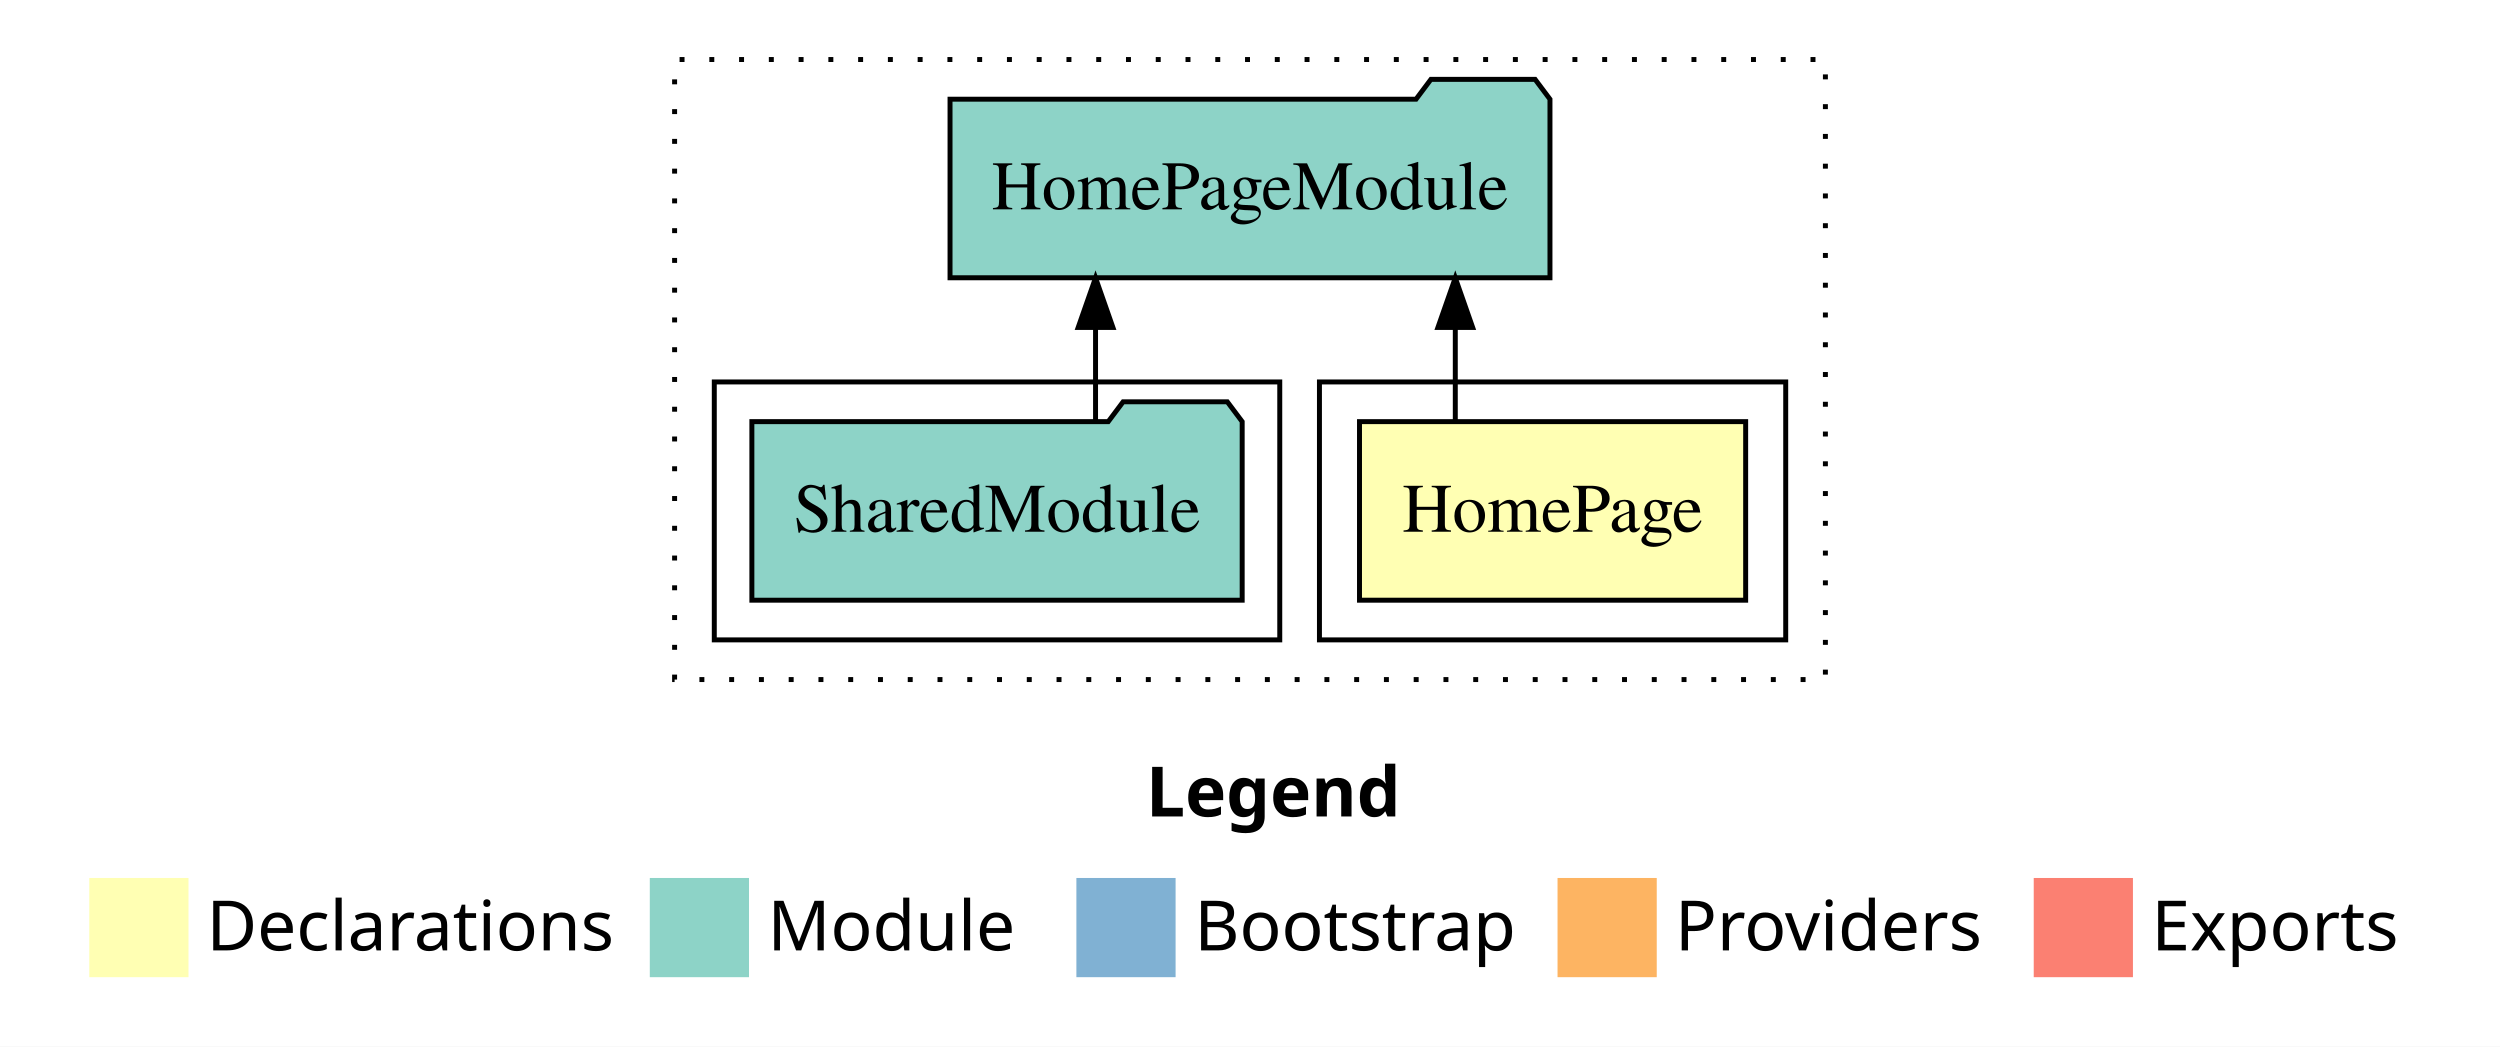
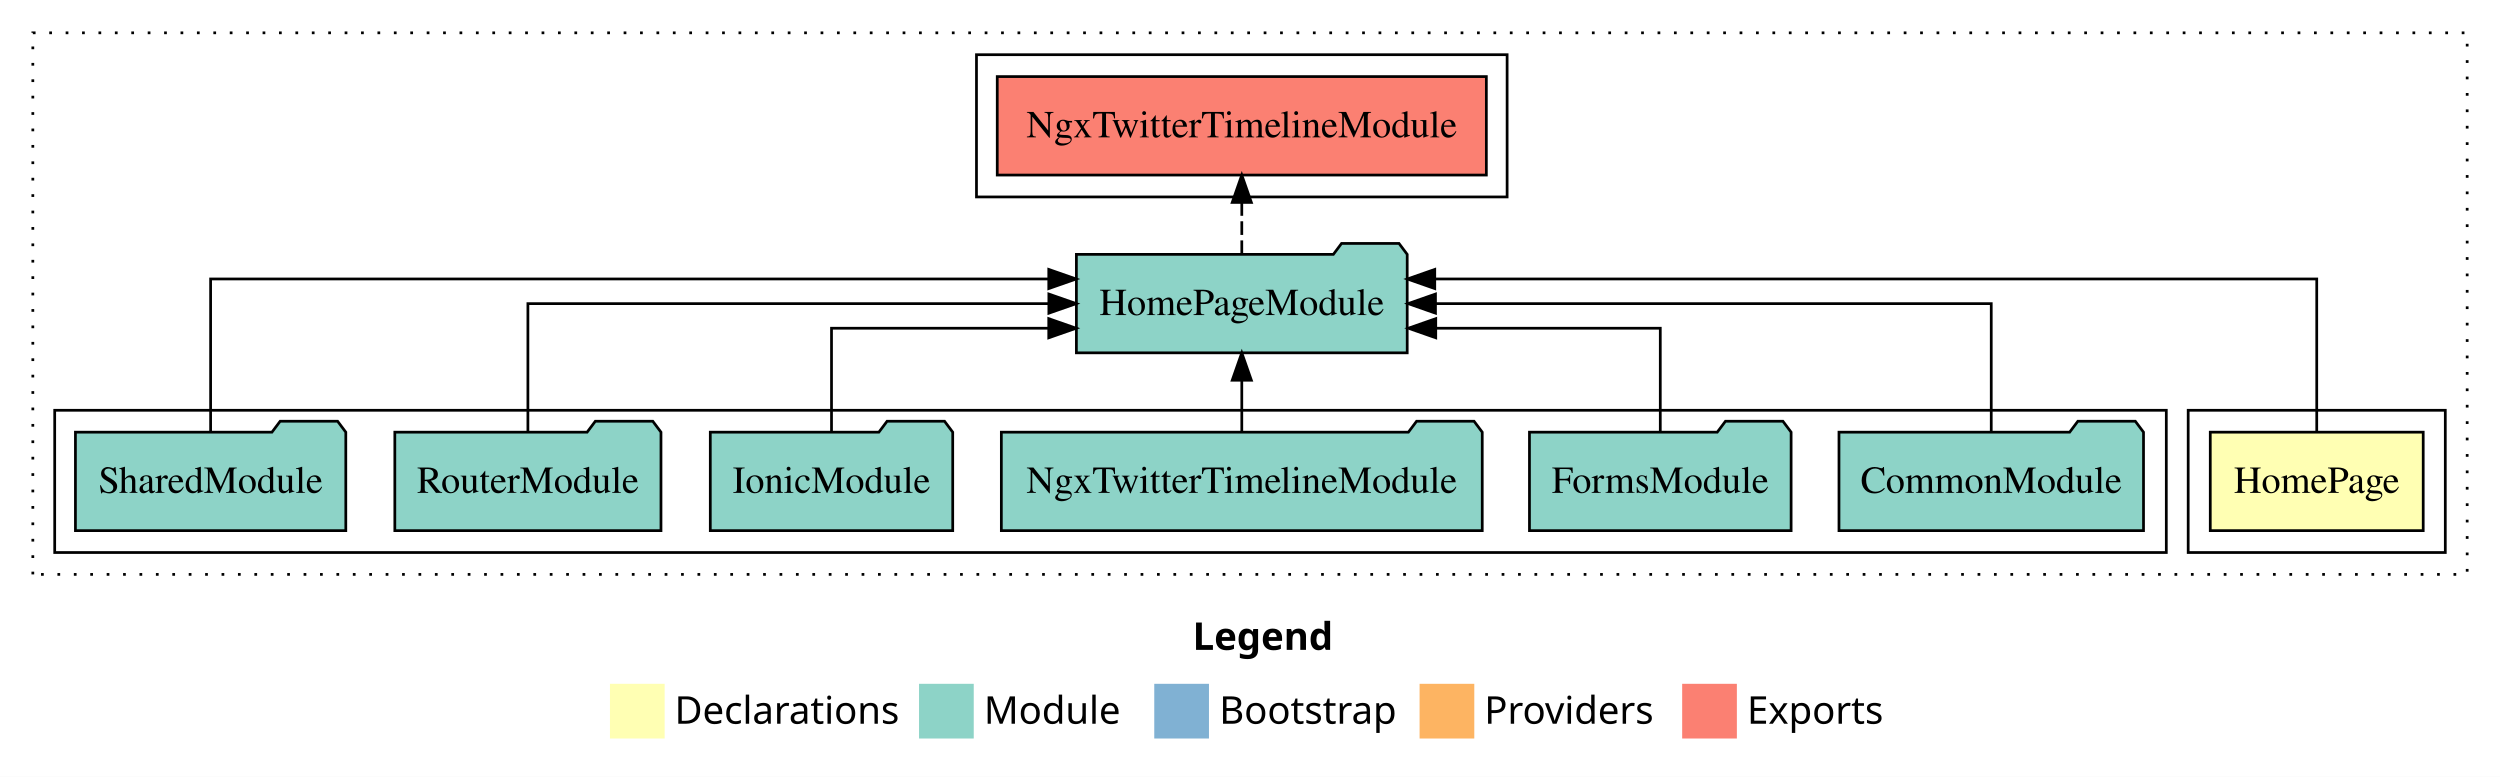
- <svg xmlns="http://www.w3.org/2000/svg" width="504pt" height="211pt" viewBox="0.00 0.00 504.00 211.00">
-   <g id="graph0" class="graph" transform="scale(1 1) rotate(0) translate(4 207)">
-     <polygon fill="#ffffff" stroke="transparent" points="-4,4 -4,-207 500,-207 500,4 -4,4" />
-     <text text-anchor="start" x="227.009" y="-42.4" font-family="sans-serif" font-weight="bold" font-size="14.00" fill="#000000">Legend</text>
-     <polygon fill="#ffffb3" stroke="transparent" points="14,-10 14,-30 34,-30 34,-10 14,-10" />
-     <text text-anchor="start" x="37.629" y="-15.4" font-family="sans-serif" font-size="14.00" fill="#000000">  Declarations</text>
-     <polygon fill="#8dd3c7" stroke="transparent" points="127,-10 127,-30 147,-30 147,-10 127,-10" />
-     <text text-anchor="start" x="150.725" y="-15.4" font-family="sans-serif" font-size="14.00" fill="#000000">  Module</text>
-     <polygon fill="#80b1d3" stroke="transparent" points="213,-10 213,-30 233,-30 233,-10 213,-10" />
-     <text text-anchor="start" x="236.781" y="-15.4" font-family="sans-serif" font-size="14.00" fill="#000000">  Bootstrap</text>
-     <polygon fill="#fdb462" stroke="transparent" points="310,-10 310,-30 330,-30 330,-10 310,-10" />
-     <text text-anchor="start" x="333.673" y="-15.4" font-family="sans-serif" font-size="14.00" fill="#000000">  Providers</text>
-     <polygon fill="#fb8072" stroke="transparent" points="406,-10 406,-30 426,-30 426,-10 406,-10" />
-     <text text-anchor="start" x="429.726" y="-15.4" font-family="sans-serif" font-size="14.00" fill="#000000">  Exports</text>
+ <svg xmlns="http://www.w3.org/2000/svg" width="914pt" height="284pt" viewBox="0.00 0.00 914.00 284.00">
+   <g id="graph0" class="graph" transform="scale(1 1) rotate(0) translate(4 280)">
+     <polygon fill="#ffffff" stroke="transparent" points="-4,4 -4,-280 910,-280 910,4 -4,4" />
+     <text text-anchor="start" x="432.009" y="-42.4" font-family="sans-serif" font-weight="bold" font-size="14.00" fill="#000000">Legend</text>
+     <polygon fill="#ffffb3" stroke="transparent" points="219,-10 219,-30 239,-30 239,-10 219,-10" />
+     <text text-anchor="start" x="242.629" y="-15.4" font-family="sans-serif" font-size="14.00" fill="#000000">  Declarations</text>
+     <polygon fill="#8dd3c7" stroke="transparent" points="332,-10 332,-30 352,-30 352,-10 332,-10" />
+     <text text-anchor="start" x="355.725" y="-15.4" font-family="sans-serif" font-size="14.00" fill="#000000">  Module</text>
+     <polygon fill="#80b1d3" stroke="transparent" points="418,-10 418,-30 438,-30 438,-10 418,-10" />
+     <text text-anchor="start" x="441.781" y="-15.4" font-family="sans-serif" font-size="14.00" fill="#000000">  Bootstrap</text>
+     <polygon fill="#fdb462" stroke="transparent" points="515,-10 515,-30 535,-30 535,-10 515,-10" />
+     <text text-anchor="start" x="538.673" y="-15.4" font-family="sans-serif" font-size="14.00" fill="#000000">  Providers</text>
+     <polygon fill="#fb8072" stroke="transparent" points="611,-10 611,-30 631,-30 631,-10 611,-10" />
+     <text text-anchor="start" x="634.726" y="-15.4" font-family="sans-serif" font-size="14.00" fill="#000000">  Exports</text>
    <g id="clust1" class="cluster">
-       <polygon fill="none" stroke="#000000" stroke-dasharray="1,5" points="132,-70 132,-195 364,-195 364,-70 132,-70" />
+       <polygon fill="none" stroke="#000000" stroke-dasharray="1,5" points="8,-70 8,-268 898,-268 898,-70 8,-70" />
    </g>
    <g id="clust2" class="cluster">
-       <polygon fill="none" stroke="#000000" points="262,-78 262,-130 356,-130 356,-78 262,-78" />
+       <polygon fill="none" stroke="#000000" points="796,-78 796,-130 890,-130 890,-78 796,-78" />
    </g>
    <g id="clust4" class="cluster">
-       <polygon fill="none" stroke="#000000" points="140,-78 140,-130 254,-130 254,-78 140,-78" />
+       <polygon fill="none" stroke="#000000" points="16,-78 16,-130 788,-130 788,-78 16,-78" />
+     </g>
+     <g id="clust5" class="cluster">
+       <polygon fill="none" stroke="#000000" points="353,-208 353,-260 547,-260 547,-208 353,-208" />
    </g>
    <g id="node1" class="node">
-       <polygon fill="#ffffb3" stroke="#000000" points="347.925,-122 270.075,-122 270.075,-86 347.925,-86 347.925,-122" />
-       <text text-anchor="middle" x="309" y="-99.8" font-family="Times,serif" font-size="14.00" fill="#000000">HomePage</text>
+       <polygon fill="#ffffb3" stroke="#000000" points="881.925,-122 804.075,-122 804.075,-86 881.925,-86 881.925,-122" />
+       <text text-anchor="middle" x="843" y="-99.8" font-family="Times,serif" font-size="14.00" fill="#000000">HomePage</text>
    </g>
    <g id="node2" class="node">
-       <polygon fill="#8dd3c7" stroke="#000000" points="308.473,-187 305.473,-191 284.473,-191 281.473,-187 187.527,-187 187.527,-151 308.473,-151 308.473,-187" />
-       <text text-anchor="middle" x="248" y="-164.8" font-family="Times,serif" font-size="14.00" fill="#000000">HomePageModule</text>
+       <polygon fill="#8dd3c7" stroke="#000000" points="510.473,-187 507.473,-191 486.473,-191 483.473,-187 389.527,-187 389.527,-151 510.473,-151 510.473,-187" />
+       <text text-anchor="middle" x="450" y="-164.8" font-family="Times,serif" font-size="14.00" fill="#000000">HomePageModule</text>
    </g>
    <g id="edge1" class="edge">
-       <path fill="none" stroke="#000000" d="M289.387,-122.106C289.387,-122.106 289.387,-140.991 289.387,-140.991" />
-       <polygon fill="#000000" stroke="#000000" points="285.887,-140.991 289.387,-150.991 292.887,-140.991 285.887,-140.991" />
+       <path fill="none" stroke="#000000" d="M843,-122.292C843,-144.206 843,-178 843,-178 843,-178 520.545,-178 520.545,-178" />
+       <polygon fill="#000000" stroke="#000000" points="520.545,-174.5 510.545,-178 520.545,-181.5 520.545,-174.5" />
+     </g>
+     <g id="node9" class="node">
+       <polygon fill="#fb8072" stroke="#000000" points="539.407,-252 360.593,-252 360.593,-216 539.407,-216 539.407,-252" />
+       <text text-anchor="middle" x="450" y="-229.8" font-family="Times,serif" font-size="14.00" fill="#000000">NgxTwitterTimelineModule </text>
+     </g>
+     <g id="edge8" class="edge">
+       <path fill="none" stroke="#000000" stroke-dasharray="5,2" d="M450,-187.106C450,-187.106 450,-205.991 450,-205.991" />
+       <polygon fill="#000000" stroke="#000000" points="446.5,-205.991 450,-215.991 453.5,-205.991 446.5,-205.991" />
    </g>
    <g id="node3" class="node">
-       <polygon fill="#8dd3c7" stroke="#000000" points="246.423,-122 243.423,-126 222.423,-126 219.423,-122 147.577,-122 147.577,-86 246.423,-86 246.423,-122" />
-       <text text-anchor="middle" x="197" y="-99.8" font-family="Times,serif" font-size="14.00" fill="#000000">SharedModule</text>
+       <polygon fill="#8dd3c7" stroke="#000000" points="779.668,-122 776.668,-126 755.668,-126 752.668,-122 668.332,-122 668.332,-86 779.668,-86 779.668,-122" />
+       <text text-anchor="middle" x="724" y="-99.8" font-family="Times,serif" font-size="14.00" fill="#000000">CommonModule</text>
    </g>
    <g id="edge2" class="edge">
-       <path fill="none" stroke="#000000" d="M216.862,-122.106C216.862,-122.106 216.862,-140.991 216.862,-140.991" />
-       <polygon fill="#000000" stroke="#000000" points="213.362,-140.991 216.862,-150.991 220.362,-140.991 213.362,-140.991" />
+       <path fill="none" stroke="#000000" d="M724,-122.106C724,-141.339 724,-169 724,-169 724,-169 520.809,-169 520.809,-169" />
+       <polygon fill="#000000" stroke="#000000" points="520.809,-165.5 510.81,-169 520.809,-172.5 520.809,-165.5" />
+     </g>
+     <g id="node4" class="node">
+       <polygon fill="#8dd3c7" stroke="#000000" points="650.829,-122 647.829,-126 626.829,-126 623.829,-122 555.171,-122 555.171,-86 650.829,-86 650.829,-122" />
+       <text text-anchor="middle" x="603" y="-99.8" font-family="Times,serif" font-size="14.00" fill="#000000">FormsModule</text>
+     </g>
+     <g id="edge3" class="edge">
+       <path fill="none" stroke="#000000" d="M603,-122.027C603,-138.398 603,-160 603,-160 603,-160 520.909,-160 520.909,-160" />
+       <polygon fill="#000000" stroke="#000000" points="520.909,-156.5 510.909,-160 520.909,-163.5 520.909,-156.5" />
+     </g>
+     <g id="node5" class="node">
+       <polygon fill="#8dd3c7" stroke="#000000" points="537.907,-122 534.907,-126 513.907,-126 510.907,-122 362.093,-122 362.093,-86 537.907,-86 537.907,-122" />
+       <text text-anchor="middle" x="450" y="-99.8" font-family="Times,serif" font-size="14.00" fill="#000000">NgxTwitterTimelineModule</text>
+     </g>
+     <g id="edge4" class="edge">
+       <path fill="none" stroke="#000000" d="M450,-122.106C450,-122.106 450,-140.991 450,-140.991" />
+       <polygon fill="#000000" stroke="#000000" points="446.5,-140.991 450,-150.991 453.5,-140.991 446.5,-140.991" />
+     </g>
+     <g id="node6" class="node">
+       <polygon fill="#8dd3c7" stroke="#000000" points="344.316,-122 341.316,-126 320.316,-126 317.316,-122 255.684,-122 255.684,-86 344.316,-86 344.316,-122" />
+       <text text-anchor="middle" x="300" y="-99.8" font-family="Times,serif" font-size="14.00" fill="#000000">IonicModule</text>
+     </g>
+     <g id="edge5" class="edge">
+       <path fill="none" stroke="#000000" d="M300,-122.027C300,-138.398 300,-160 300,-160 300,-160 379.422,-160 379.422,-160" />
+       <polygon fill="#000000" stroke="#000000" points="379.422,-163.5 389.422,-160 379.422,-156.5 379.422,-163.5" />
+     </g>
+     <g id="node7" class="node">
+       <polygon fill="#8dd3c7" stroke="#000000" points="237.653,-122 234.653,-126 213.653,-126 210.653,-122 140.347,-122 140.347,-86 237.653,-86 237.653,-122" />
+       <text text-anchor="middle" x="189" y="-99.8" font-family="Times,serif" font-size="14.00" fill="#000000">RouterModule</text>
+     </g>
+     <g id="edge6" class="edge">
+       <path fill="none" stroke="#000000" d="M189,-122.106C189,-141.339 189,-169 189,-169 189,-169 379.465,-169 379.465,-169" />
+       <polygon fill="#000000" stroke="#000000" points="379.465,-172.5 389.465,-169 379.465,-165.5 379.465,-172.5" />
+     </g>
+     <g id="node8" class="node">
+       <polygon fill="#8dd3c7" stroke="#000000" points="122.423,-122 119.423,-126 98.423,-126 95.423,-122 23.577,-122 23.577,-86 122.423,-86 122.423,-122" />
+       <text text-anchor="middle" x="73" y="-99.8" font-family="Times,serif" font-size="14.00" fill="#000000">SharedModule</text>
+     </g>
+     <g id="edge7" class="edge">
+       <path fill="none" stroke="#000000" d="M73,-122.292C73,-144.206 73,-178 73,-178 73,-178 379.428,-178 379.428,-178" />
+       <polygon fill="#000000" stroke="#000000" points="379.428,-181.5 389.428,-178 379.428,-174.5 379.428,-181.5" />
    </g>
  </g>
</svg>
